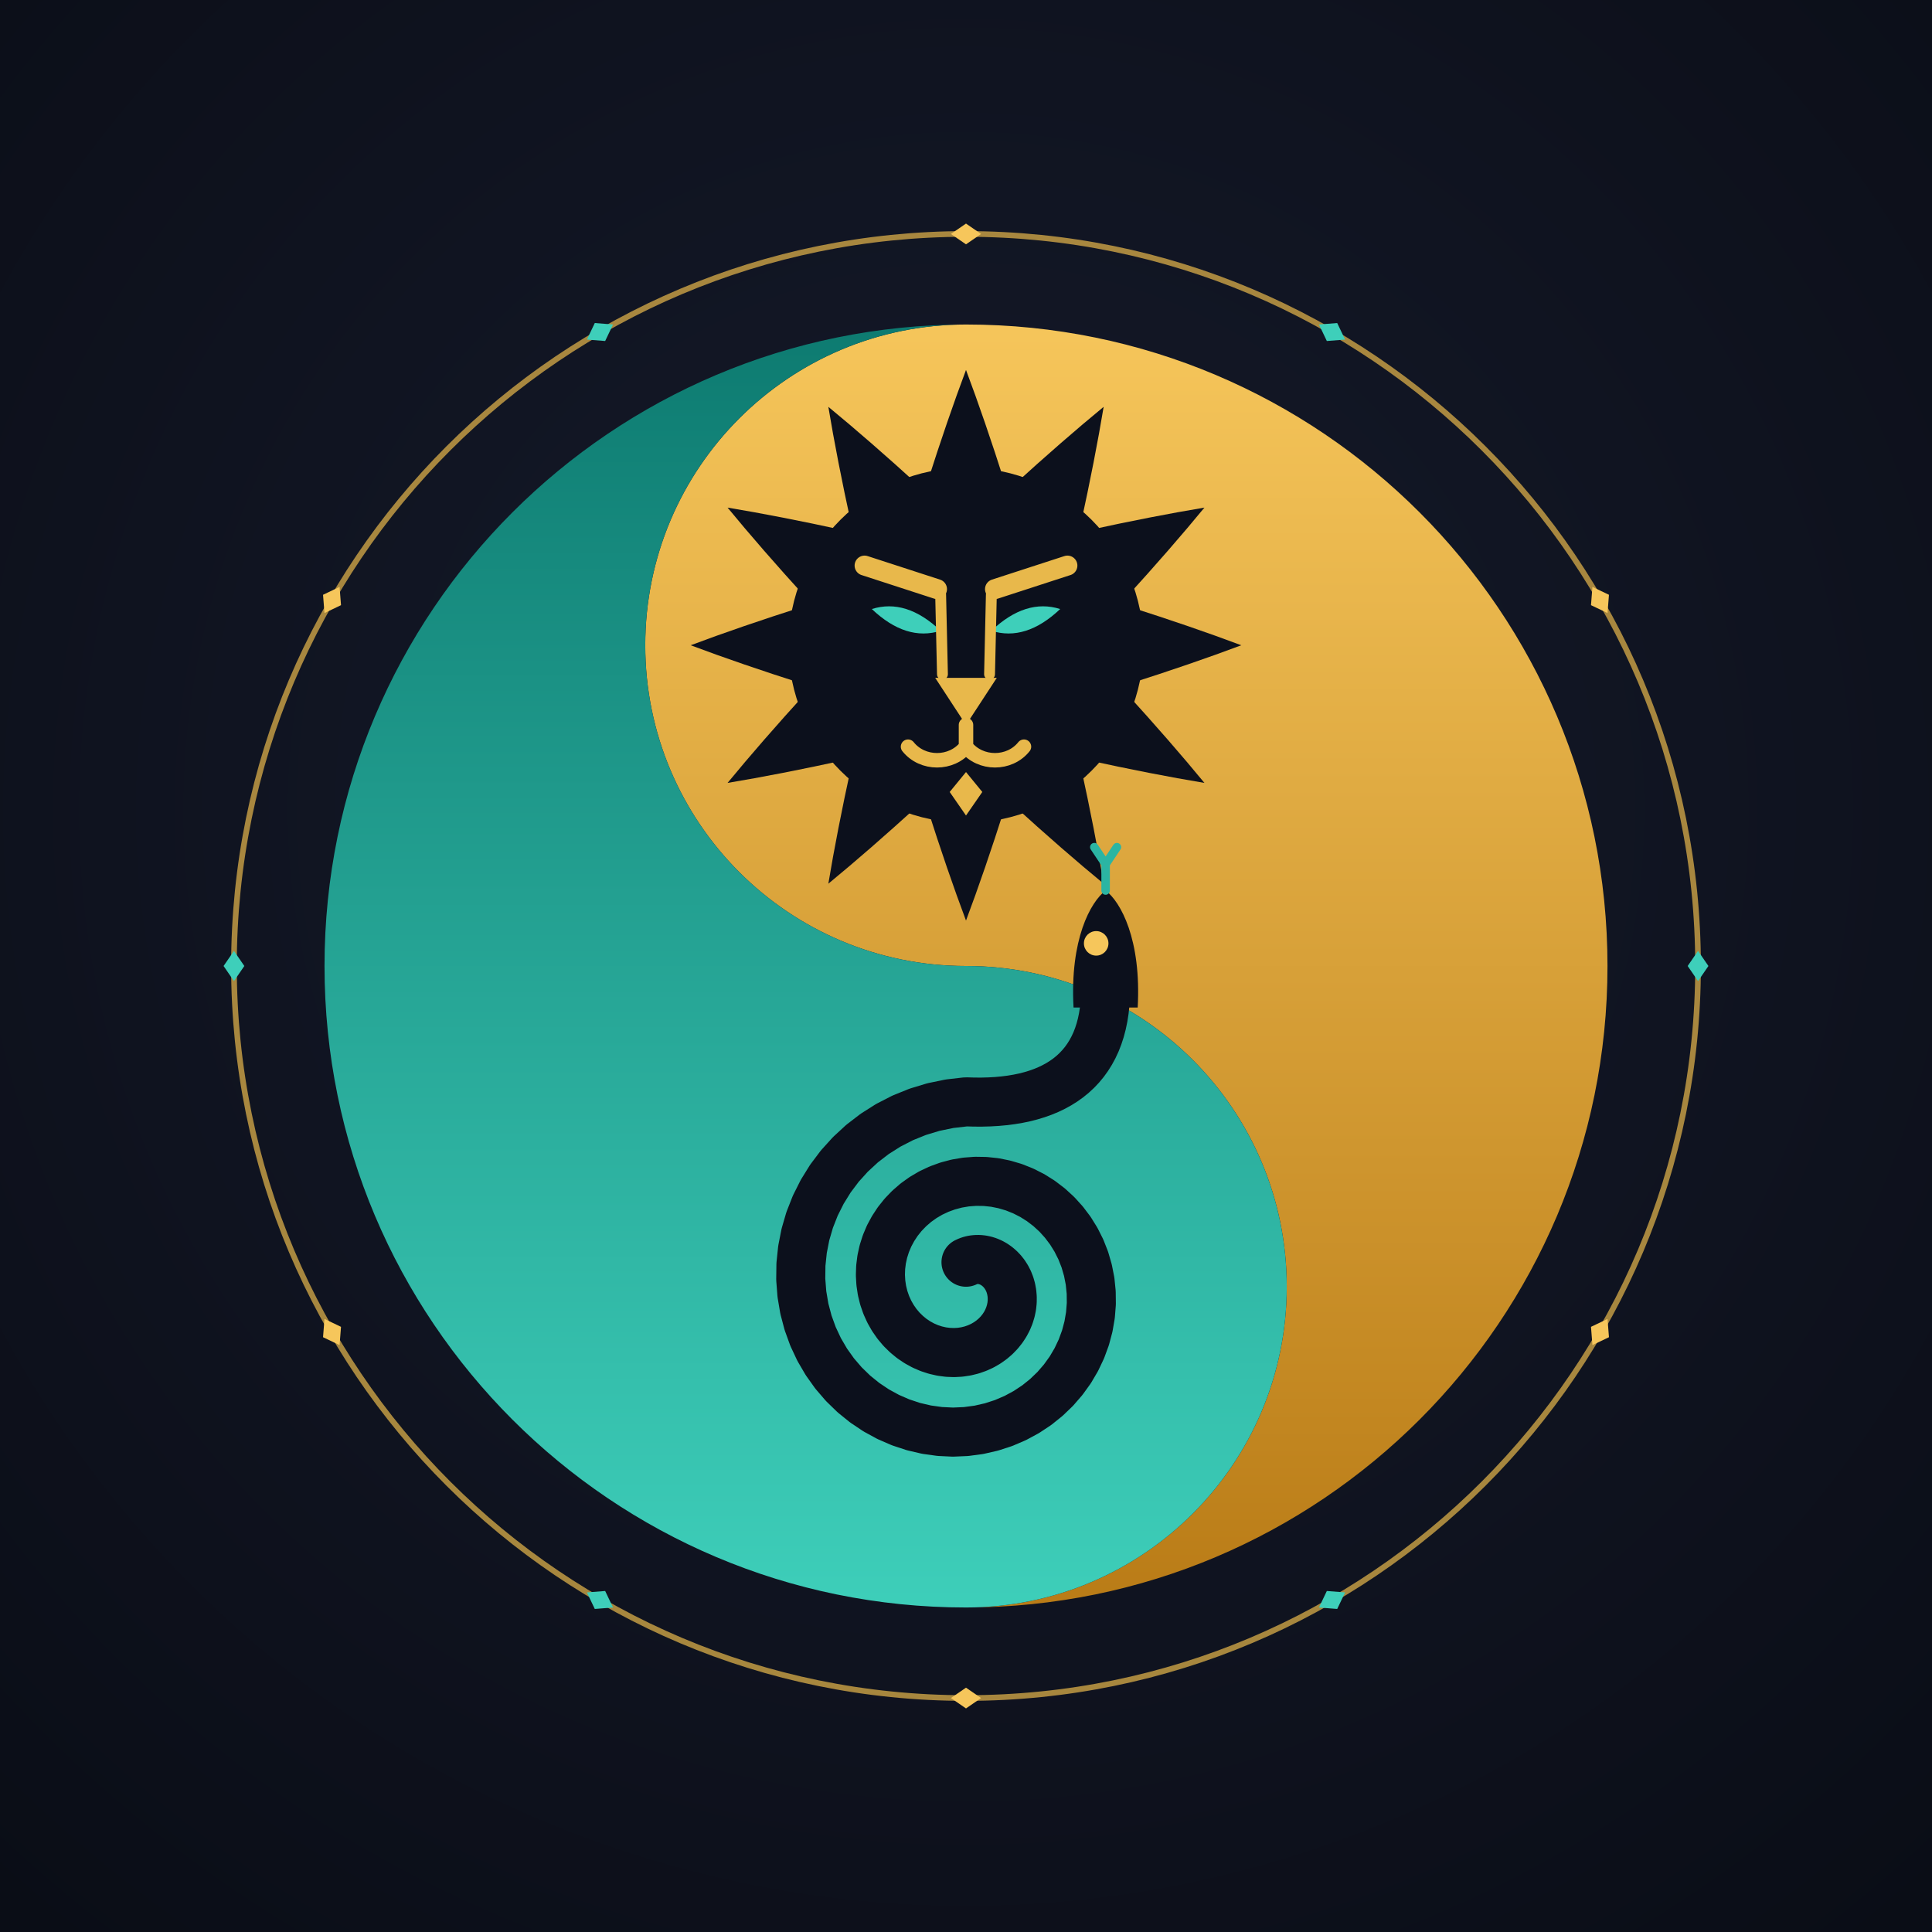
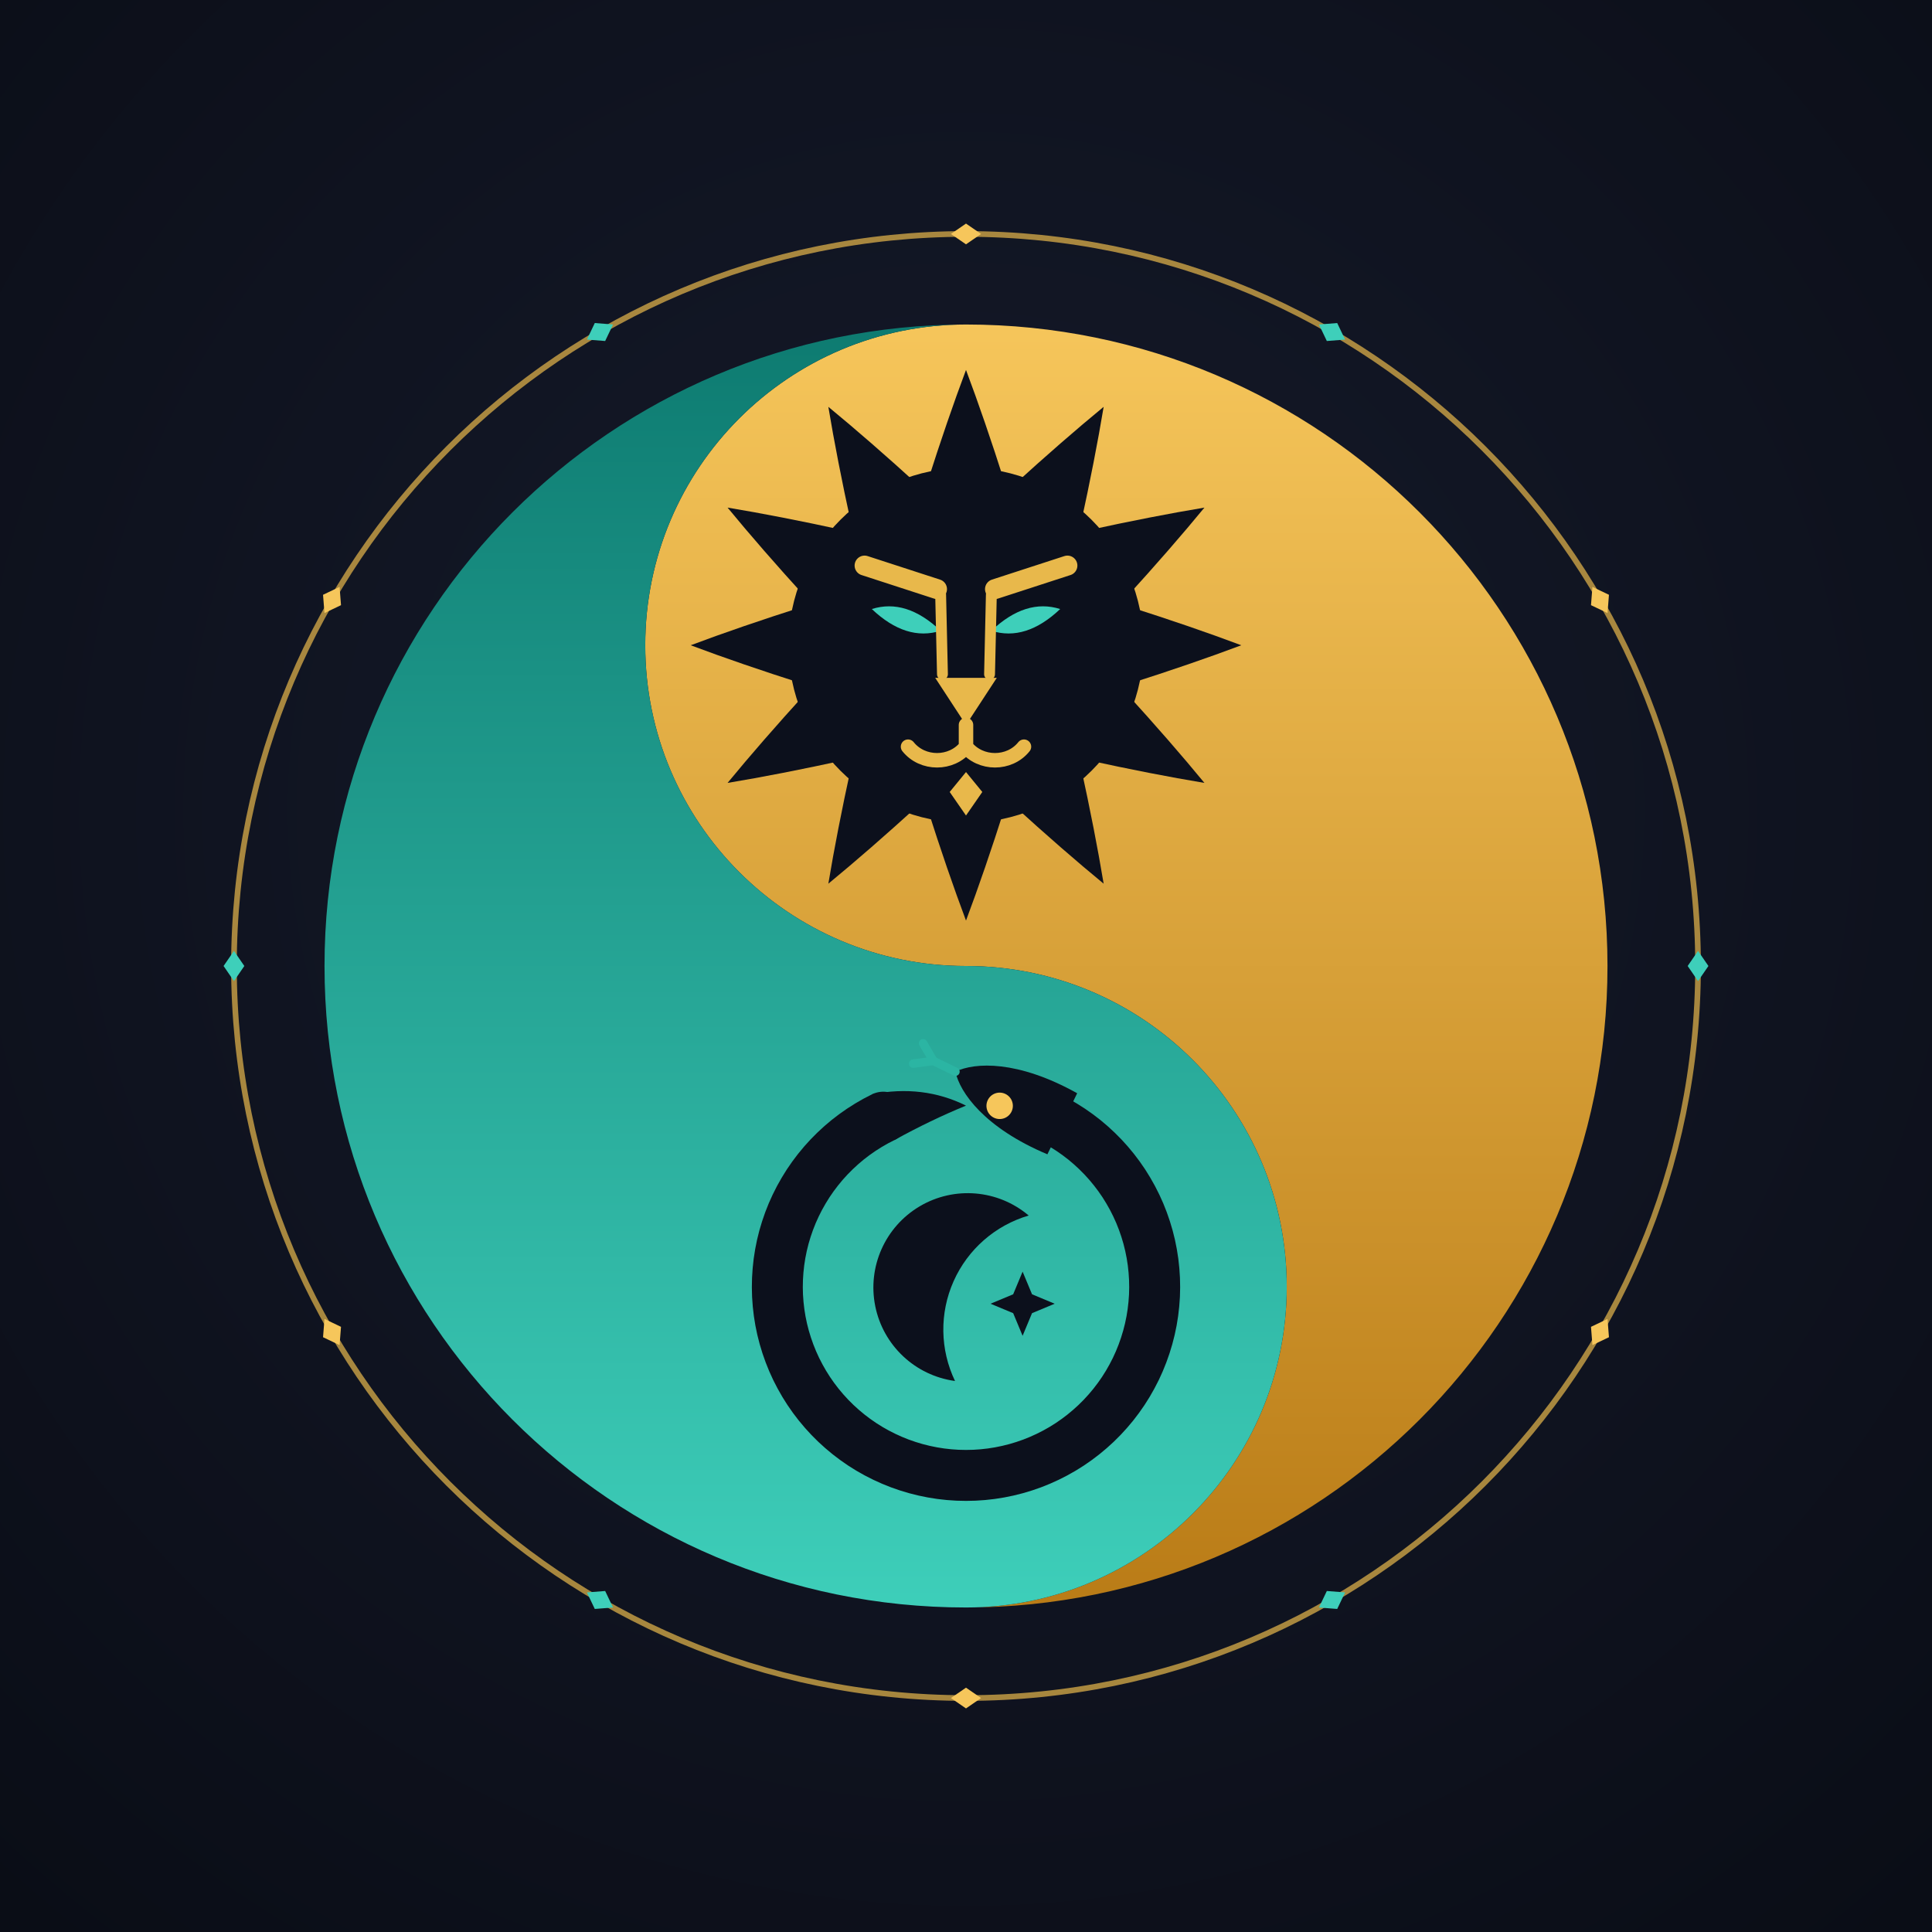
<svg xmlns="http://www.w3.org/2000/svg" viewBox="0 0 1024 1024" width="1024" height="1024">
  <defs>
    <radialGradient id="bg" cx="50%" cy="42%" r="75%">
      <stop offset="0%" stop-color="#161b2c" />
      <stop offset="100%" stop-color="#0a0d16" />
    </radialGradient>
    <linearGradient id="gold" x1="0" y1="0" x2="0" y2="1">
      <stop offset="0%" stop-color="#f6c65b" />
      <stop offset="100%" stop-color="#b97b16" />
    </linearGradient>
    <linearGradient id="teal" x1="0" y1="1" x2="0" y2="0">
      <stop offset="0%" stop-color="#3ecfba" />
      <stop offset="100%" stop-color="#0d7a70" />
    </linearGradient>
  </defs>
  <rect width="1024" height="1024" fill="url(#bg)" />
  <g transform="translate(512,512)">
    <circle cx="0" cy="0" r="388" fill="none" stroke="#e8b84b" stroke-width="3" opacity="0.7" />
    <g transform="translate(0,-388) rotate(-90)">
      <path d="M 0 -8 L 5.5 0 L 0 8 L -5.5 0 Z" fill="#f6c65b" />
    </g>
    <g transform="translate(194,-336.02) rotate(-60)">
      <path d="M 0 -8 L 5.5 0 L 0 8 L -5.5 0 Z" fill="#3ecfba" />
    </g>
    <g transform="translate(336.02,-194) rotate(-30)">
      <path d="M 0 -8 L 5.5 0 L 0 8 L -5.5 0 Z" fill="#f6c65b" />
    </g>
    <g transform="translate(388,0) rotate(0)">
      <path d="M 0 -8 L 5.5 0 L 0 8 L -5.5 0 Z" fill="#3ecfba" />
    </g>
    <g transform="translate(336.02,194) rotate(30)">
      <path d="M 0 -8 L 5.5 0 L 0 8 L -5.5 0 Z" fill="#f6c65b" />
    </g>
    <g transform="translate(194,336.02) rotate(60)">
      <path d="M 0 -8 L 5.5 0 L 0 8 L -5.5 0 Z" fill="#3ecfba" />
    </g>
    <g transform="translate(0,388) rotate(90)">
      <path d="M 0 -8 L 5.5 0 L 0 8 L -5.5 0 Z" fill="#f6c65b" />
    </g>
    <g transform="translate(-194,336.02) rotate(120)">
      <path d="M 0 -8 L 5.5 0 L 0 8 L -5.5 0 Z" fill="#3ecfba" />
    </g>
    <g transform="translate(-336.02,194) rotate(150)">
      <path d="M 0 -8 L 5.5 0 L 0 8 L -5.5 0 Z" fill="#f6c65b" />
    </g>
    <g transform="translate(-388,0) rotate(180)">
      <path d="M 0 -8 L 5.5 0 L 0 8 L -5.5 0 Z" fill="#3ecfba" />
    </g>
    <g transform="translate(-336.02,-194) rotate(210)">
      <path d="M 0 -8 L 5.5 0 L 0 8 L -5.5 0 Z" fill="#f6c65b" />
    </g>
    <g transform="translate(-194,-336.02) rotate(240)">
      <path d="M 0 -8 L 5.5 0 L 0 8 L -5.5 0 Z" fill="#3ecfba" />
    </g>
    <path d="M 0 -340 A 340 340 0 0 1 0 340 A 170 170 0 0 0 0 0 A 170 170 0 0 1 0 -340 Z" fill="url(#gold)" />
    <path d="M 0 340 A 340 340 0 0 1 0 -340 A 170 170 0 0 0 0 0 A 170 170 0 0 1 0 340 Z" fill="url(#teal)" />
    <g transform="translate(0,-170.0) scale(0.96)">
      <path d="M -21.48 -89.46 Q -10.3 -124.58 0 -152 Q 10.3 -124.58 21.48 -89.46 Z M 26.13 -88.21 Q 53.37 -113.03 76 -131.64 Q 71.2 -102.74 63.33 -66.73 Z M 66.73 -63.33 Q 102.74 -71.2 131.64 -76 Q 113.03 -53.37 88.21 -26.13 Z M 89.46 -21.48 Q 124.58 -10.3 152 0 Q 124.58 10.3 89.46 21.48 Z M 88.21 26.13 Q 113.03 53.37 131.64 76 Q 102.74 71.2 66.73 63.33 Z M 63.33 66.73 Q 71.2 102.74 76 131.64 Q 53.37 113.03 26.13 88.21 Z M 21.48 89.46 Q 10.3 124.58 0 152 Q -10.3 124.58 -21.48 89.46 Z M -26.13 88.21 Q -53.37 113.03 -76 131.64 Q -71.2 102.74 -63.33 66.73 Z M -66.73 63.33 Q -102.74 71.2 -131.64 76 Q -113.03 53.37 -88.21 26.13 Z M -89.46 21.48 Q -124.58 10.3 -152 0 Q -124.58 -10.3 -89.46 -21.48 Z M -88.21 -26.13 Q -113.03 -53.37 -131.64 -76 Q -102.74 -71.2 -66.73 -63.33 Z M -63.33 -66.73 Q -71.2 -102.74 -76 -131.64 Q -53.37 -113.03 -26.13 -88.21 Z" fill="#0c101c" />
      <circle r="98" fill="#0c101c" />
      <path d="M -56 -44 L -16 -31 M 56 -44 L 16 -31" fill="none" stroke="#e8b84b" stroke-width="11" stroke-linecap="round" stroke-linejoin="round" />
      <path d="M -14 -8 Q -33 -26 -52 -20 Q -33 -2 -14 -8 Z M 14 -8 Q 33 -26 52 -20 Q 33 -2 14 -8 Z" fill="#3ecfba" />
      <path d="M -17 18 L 17 18 L 0 44 Z" fill="#e8b84b" />
      <path d="M -14 -28 L -13 16 M 14 -28 L 13 16" fill="none" stroke="#e8b84b" stroke-width="6" stroke-linecap="round" stroke-linejoin="round" />
      <path d="M 0 44 L 0 56 M 0 56 C -8 66 -24 66 -32 56 M 0 56 C 8 66 24 66 32 56" fill="none" stroke="#e8b84b" stroke-width="8" stroke-linecap="round" stroke-linejoin="round" />
      <path d="M 0 70 L 9 81 L 0 94 L -9 81 Z" fill="#e8b84b" />
    </g>
    <g transform="translate(0,170.0)">
-       <path d="M 0 -13 L 1.22 -13.55 L 2.54 -13.99 L 3.94 -14.29 L 5.42 -14.44 L 6.96 -14.45 L 8.54 -14.29 L 10.14 -13.96 L 11.75 -13.45 L 13.35 -12.76 L 14.91 -11.89 L 16.42 -10.84 L 17.86 -9.61 L 19.21 -8.21 L 20.45 -6.64 L 21.55 -4.92 L 22.51 -3.05 L 23.3 -1.05 L 23.9 1.07 L 24.31 3.29 L 24.51 5.59 L 24.49 7.96 L 24.24 10.36 L 23.74 12.78 L 23.01 15.19 L 22.03 17.57 L 20.81 19.89 L 19.34 22.13 L 17.63 24.27 L 15.7 26.27 L 13.54 28.12 L 11.18 29.79 L 8.63 31.26 L 5.9 32.5 L 3.02 33.51 L 0 34.25 L -3.12 34.72 L -6.33 34.89 L -9.6 34.77 L -12.89 34.34 L -16.18 33.59 L -19.44 32.53 L -22.63 31.15 L -25.73 29.45 L -28.71 27.45 L -31.52 25.14 L -34.16 22.55 L -36.58 19.68 L -38.75 16.56 L -40.66 13.21 L -42.27 9.65 L -43.57 5.9 L -44.53 2 L -45.13 -2.03 L -45.37 -6.15 L -45.23 -10.32 L -44.7 -14.52 L -43.78 -18.71 L -42.46 -22.85 L -40.75 -26.9 L -38.64 -30.82 L -36.17 -34.58 L -33.32 -38.14 L -30.12 -41.46 L -26.6 -44.52 L -22.76 -47.27 L -18.65 -49.69 L -14.28 -51.74 L -9.69 -53.41 L -4.92 -54.67 L -0 -55.5 L 5.03 -55.88 L 10.13 -55.8 L 15.25 -55.26 L 20.35 -54.23 L 25.4 -52.74 L 30.33 -50.77 L 35.12 -48.34 L 39.71 -45.45 L 44.06 -42.13 L 48.14 -38.39 L 51.89 -34.25 L 55.29 -29.75 L 58.29 -24.91 L 60.87 -19.78 L 62.99 -14.38 L 64.62 -8.75 L 65.76 -2.95 L 66.36 2.98 L 66.43 9 L 65.95 15.05 L 64.91 21.09 L 63.32 27.06 L 61.17 32.92 L 58.48 38.6 L 55.26 44.07 L 51.52 49.26 L 47.3 54.14 L 42.61 58.65 L 37.5 62.76 L 31.98 66.41 L 26.11 69.58 L 19.93 72.23 L 13.49 74.32 L 6.83 75.84 L 0 76.75 L -6.93 77.05 L -13.92 76.71 L -20.9 75.74 L -27.82 74.13 L -34.62 71.88 L -41.23 69.01 L -47.61 65.53 L -53.69 61.46 L -59.42 56.82 L -64.75 51.64 L -69.63 45.96 L -74 39.82 L -77.83 33.27 L -81.08 26.34 L -83.7 19.11 L -85.68 11.61 L -86.98 3.91 L -87.59 -3.93 L -87.49 -11.85 L -86.66 -19.78 L -85.12 -27.66 L -82.86 -35.41 L -79.88 -42.99 L -76.21 -50.31 L -71.87 -57.32 L -66.88 -63.95 L -61.28 -70.14 L -55.1 -75.85 L -48.4 -81 L -41.2 -85.56 L -33.58 -89.48 L -25.59 -92.71 L -17.28 -95.23 L -8.73 -97 L -0 -98 C 46 -96 74 -114 74 -158" fill="none" stroke="#0c101c" stroke-width="26" stroke-linecap="round" stroke-linejoin="round" />
-       <g transform="translate(74,-158) rotate(-90)">
-         <path d="M -10 -17 C 26 -19 46 -8 52 0 C 46 8 26 19 -10 17 Z" fill="#0c101c" />
-         <circle cx="24" cy="-5" r="6.5" fill="#f6c65b" />
-         <path d="M 52 0 L 66 0 M 66 0 L 75 -6 M 66 0 L 75 6" fill="none" stroke="#2bb5a3" stroke-width="4.5" stroke-linecap="round" stroke-linejoin="round" />
+       <path d="M 43.84 -89.88 L 47.82 -87.83 L 51.7 -85.6 L 55.48 -83.2 L 59.15 -80.63 L 62.71 -77.9 L 66.13 -75.01 L 69.42 -71.97 L 72.58 -68.79 L 75.59 -65.47 L 78.44 -62.02 L 81.14 -58.45 L 83.68 -54.76 L 86.04 -50.95 L 88.24 -47.05 L 90.26 -43.05 L 92.1 -38.97 L 93.75 -34.8 L 95.21 -30.57 L 96.49 -26.28 L 97.57 -21.93 L 98.45 -17.54 L 99.14 -13.11 L 99.62 -8.66 L 99.91 -4.19 L 100 0.29 L 99.89 4.77 L 99.57 9.24 L 99.06 13.69 L 98.35 18.11 L 97.44 22.5 L 96.33 26.84 L 95.03 31.12 L 93.54 35.35 L 91.87 39.5 L 90.01 43.58 L 87.96 47.56 L 85.75 51.45 L 83.36 55.24 L 80.8 58.92 L 78.08 62.48 L 75.2 65.91 L 72.18 69.21 L 69 72.38 L 65.69 75.39 L 62.25 78.26 L 58.68 80.97 L 55 83.52 L 51.2 85.9 L 47.31 88.1 L 43.31 90.13 L 39.23 91.98 L 35.08 93.65 L 30.85 95.12 L 26.56 96.41 L 22.21 97.5 L 17.82 98.4 L 13.4 99.1 L 8.95 99.6 L 4.48 99.9 L 0 100 L -4.48 99.9 L -8.95 99.6 L -13.4 99.1 L -17.82 98.4 L -22.21 97.5 L -26.56 96.41 L -30.85 95.12 L -35.08 93.65 L -39.23 91.98 L -43.31 90.13 L -47.31 88.1 L -51.2 85.9 L -55 83.52 L -58.68 80.97 L -62.25 78.26 L -65.69 75.39 L -69 72.38 L -72.18 69.21 L -75.2 65.91 L -78.08 62.48 L -80.8 58.92 L -83.36 55.24 L -85.75 51.45 L -87.96 47.56 L -90.01 43.58 L -91.87 39.5 L -93.54 35.35 L -95.03 31.12 L -96.33 26.84 L -97.44 22.5 L -98.35 18.11 L -99.06 13.69 L -99.57 9.24 L -99.89 4.77 L -100 0.29 L -99.91 -4.19 L -99.62 -8.66 L -99.14 -13.11 L -98.45 -17.54 L -97.57 -21.93 L -96.49 -26.28 L -95.21 -30.57 L -93.75 -34.8 L -92.1 -38.97 L -90.26 -43.05 L -88.24 -47.05 L -86.04 -50.95 L -83.68 -54.76 L -81.14 -58.45 L -78.44 -62.02 L -75.59 -65.47 L -72.58 -68.79 L -69.42 -71.97 L -66.13 -75.01 L -62.71 -77.9 L -59.15 -80.63 L -55.48 -83.2 L -51.7 -85.6 L -47.82 -87.83 L -43.84 -89.88" fill="none" stroke="#0c101c" stroke-width="27" stroke-linecap="round" stroke-linejoin="round" />
+       <path d="M -49.76 -102.01 Q -22.81 -107.32 0 -96 Q -18.77 -88.31 -37.92 -77.75 Z" fill="#0c101c" />
+       <g transform="translate(43.84,-89.88) rotate(-154)">
+         <path d="M -8 -18 C 28 -20 48 -9 55 0 C 48 9 28 20 -8 18 Z" fill="#0c101c" />
+         <circle cx="26" cy="-6" r="7" fill="#f6c65b" />
+         <path d="M 55 0 L 68 0 M 68 0 L 77 -6 M 68 0 L 77 6" fill="none" stroke="#2bb5a3" stroke-width="4.5" stroke-linecap="round" stroke-linejoin="round" />
      </g>
+       <g transform="rotate(24)">
+         <path d="M 15 -48 A 50 50 0 1 0 15 48 A 63 63 0 0 1 15 -48 Z" fill="#0c101c" />
+       </g>
+       <path d="M 30 -8 L 35 4 L 47 9 L 35 14 L 30 26 L 25 14 L 13 9 L 25 4 Z" fill="#0c101c" />
    </g>
  </g>
</svg>
